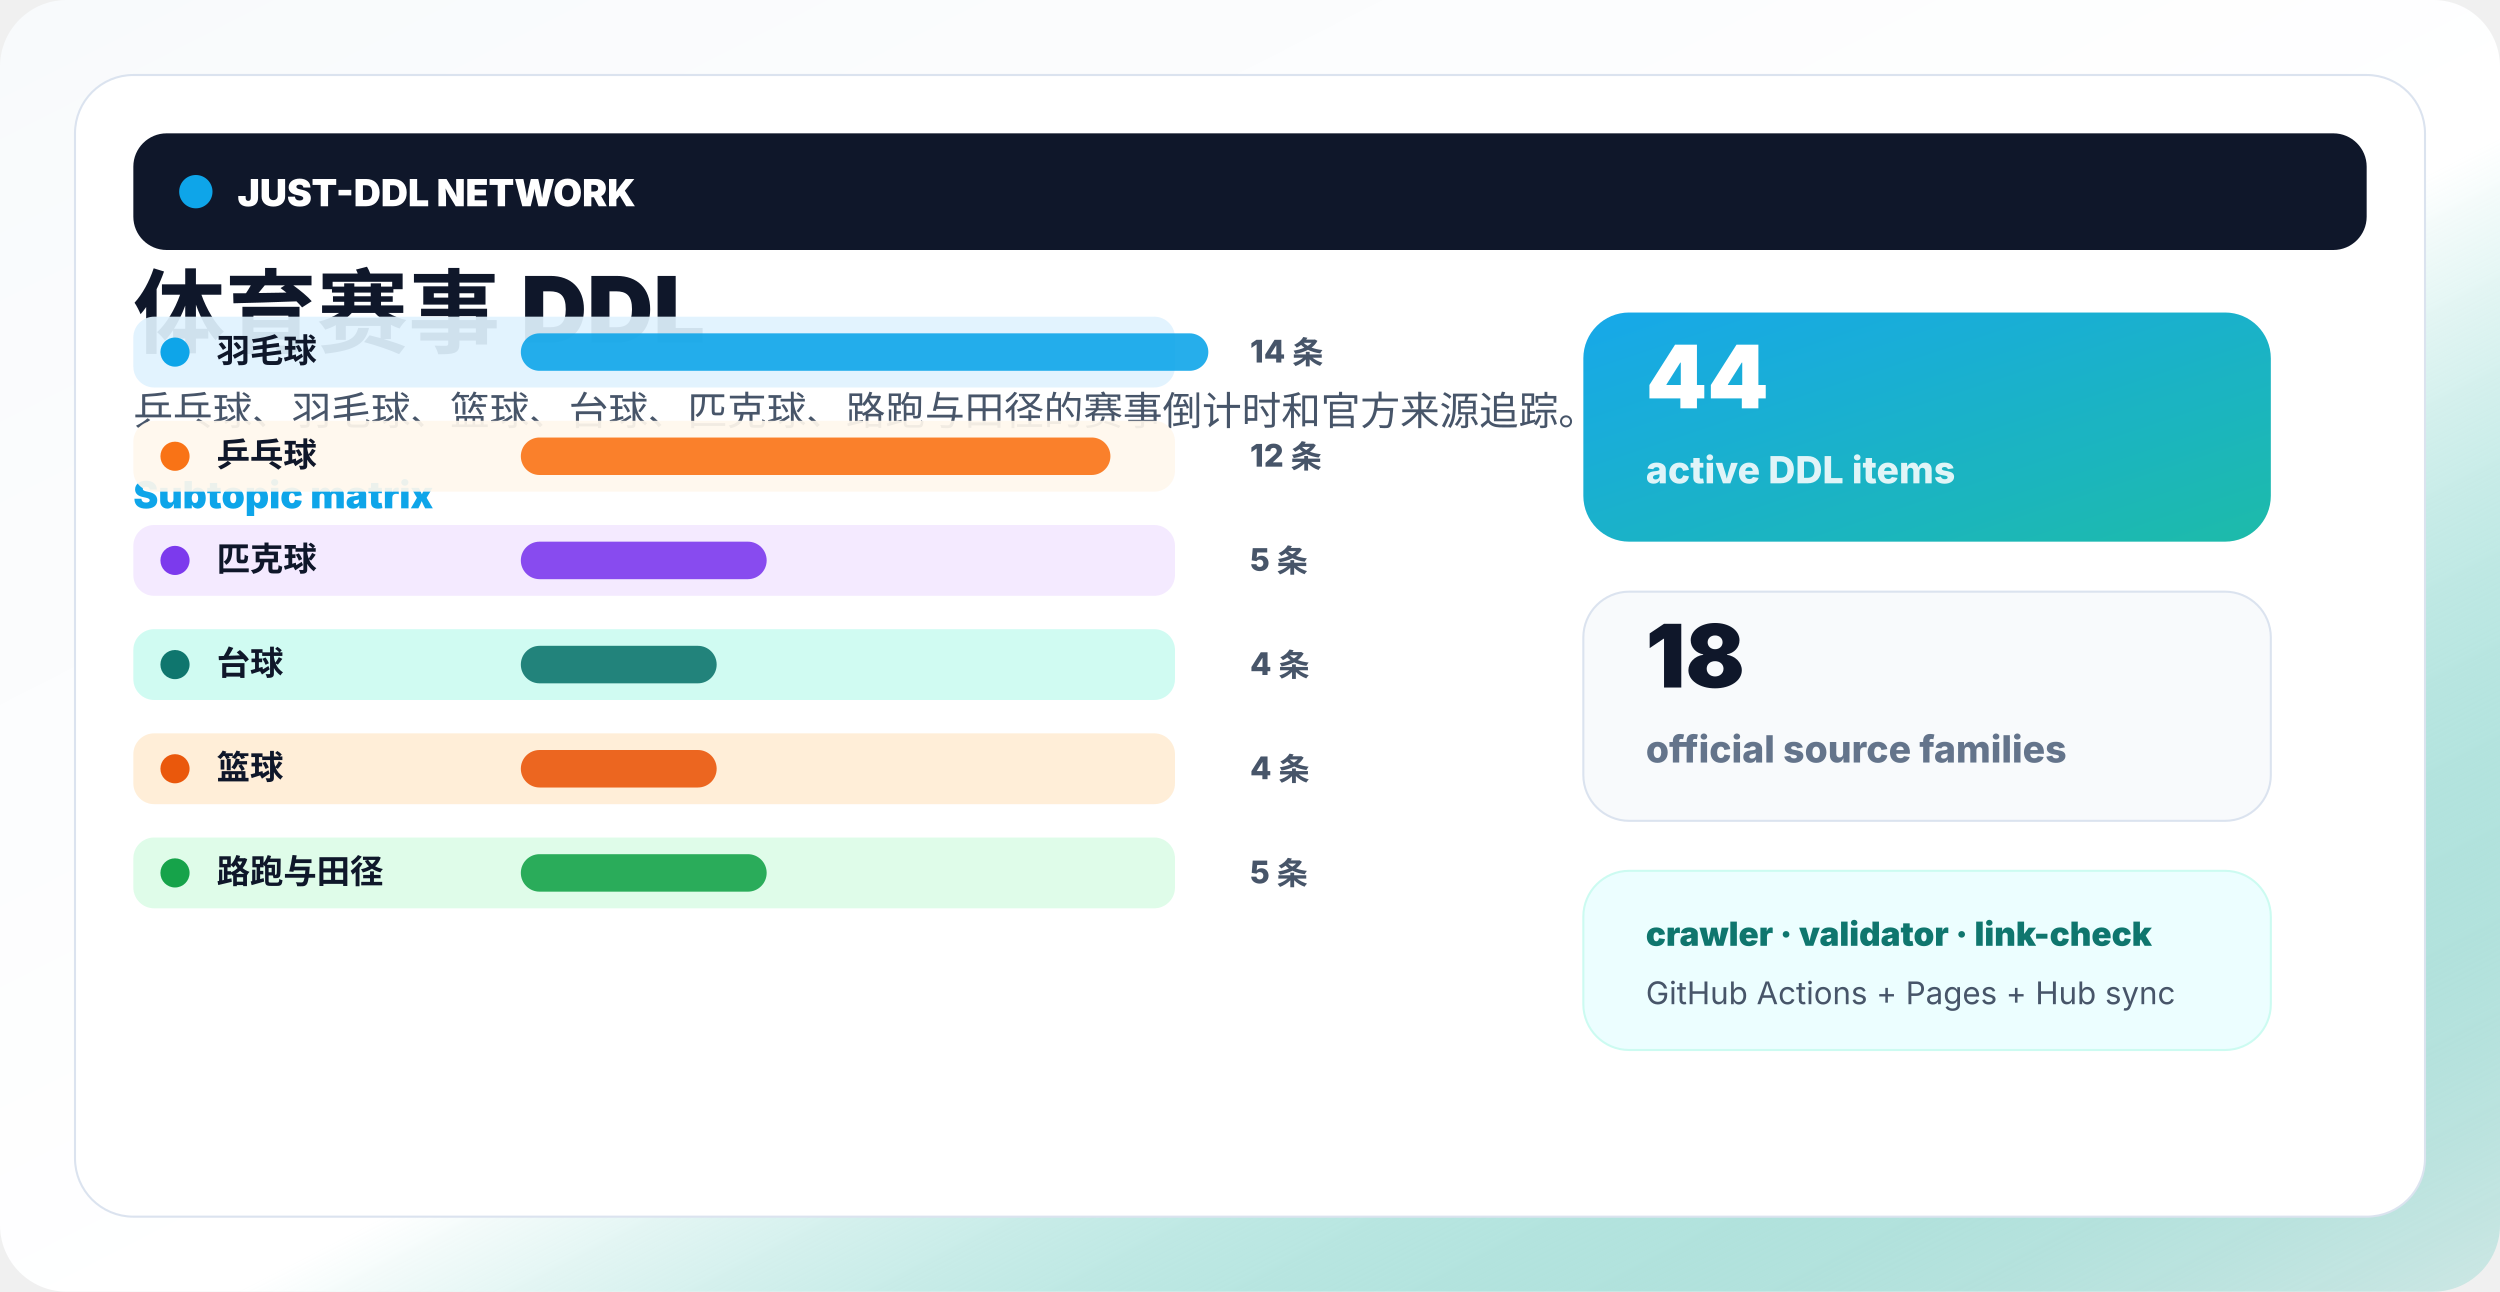
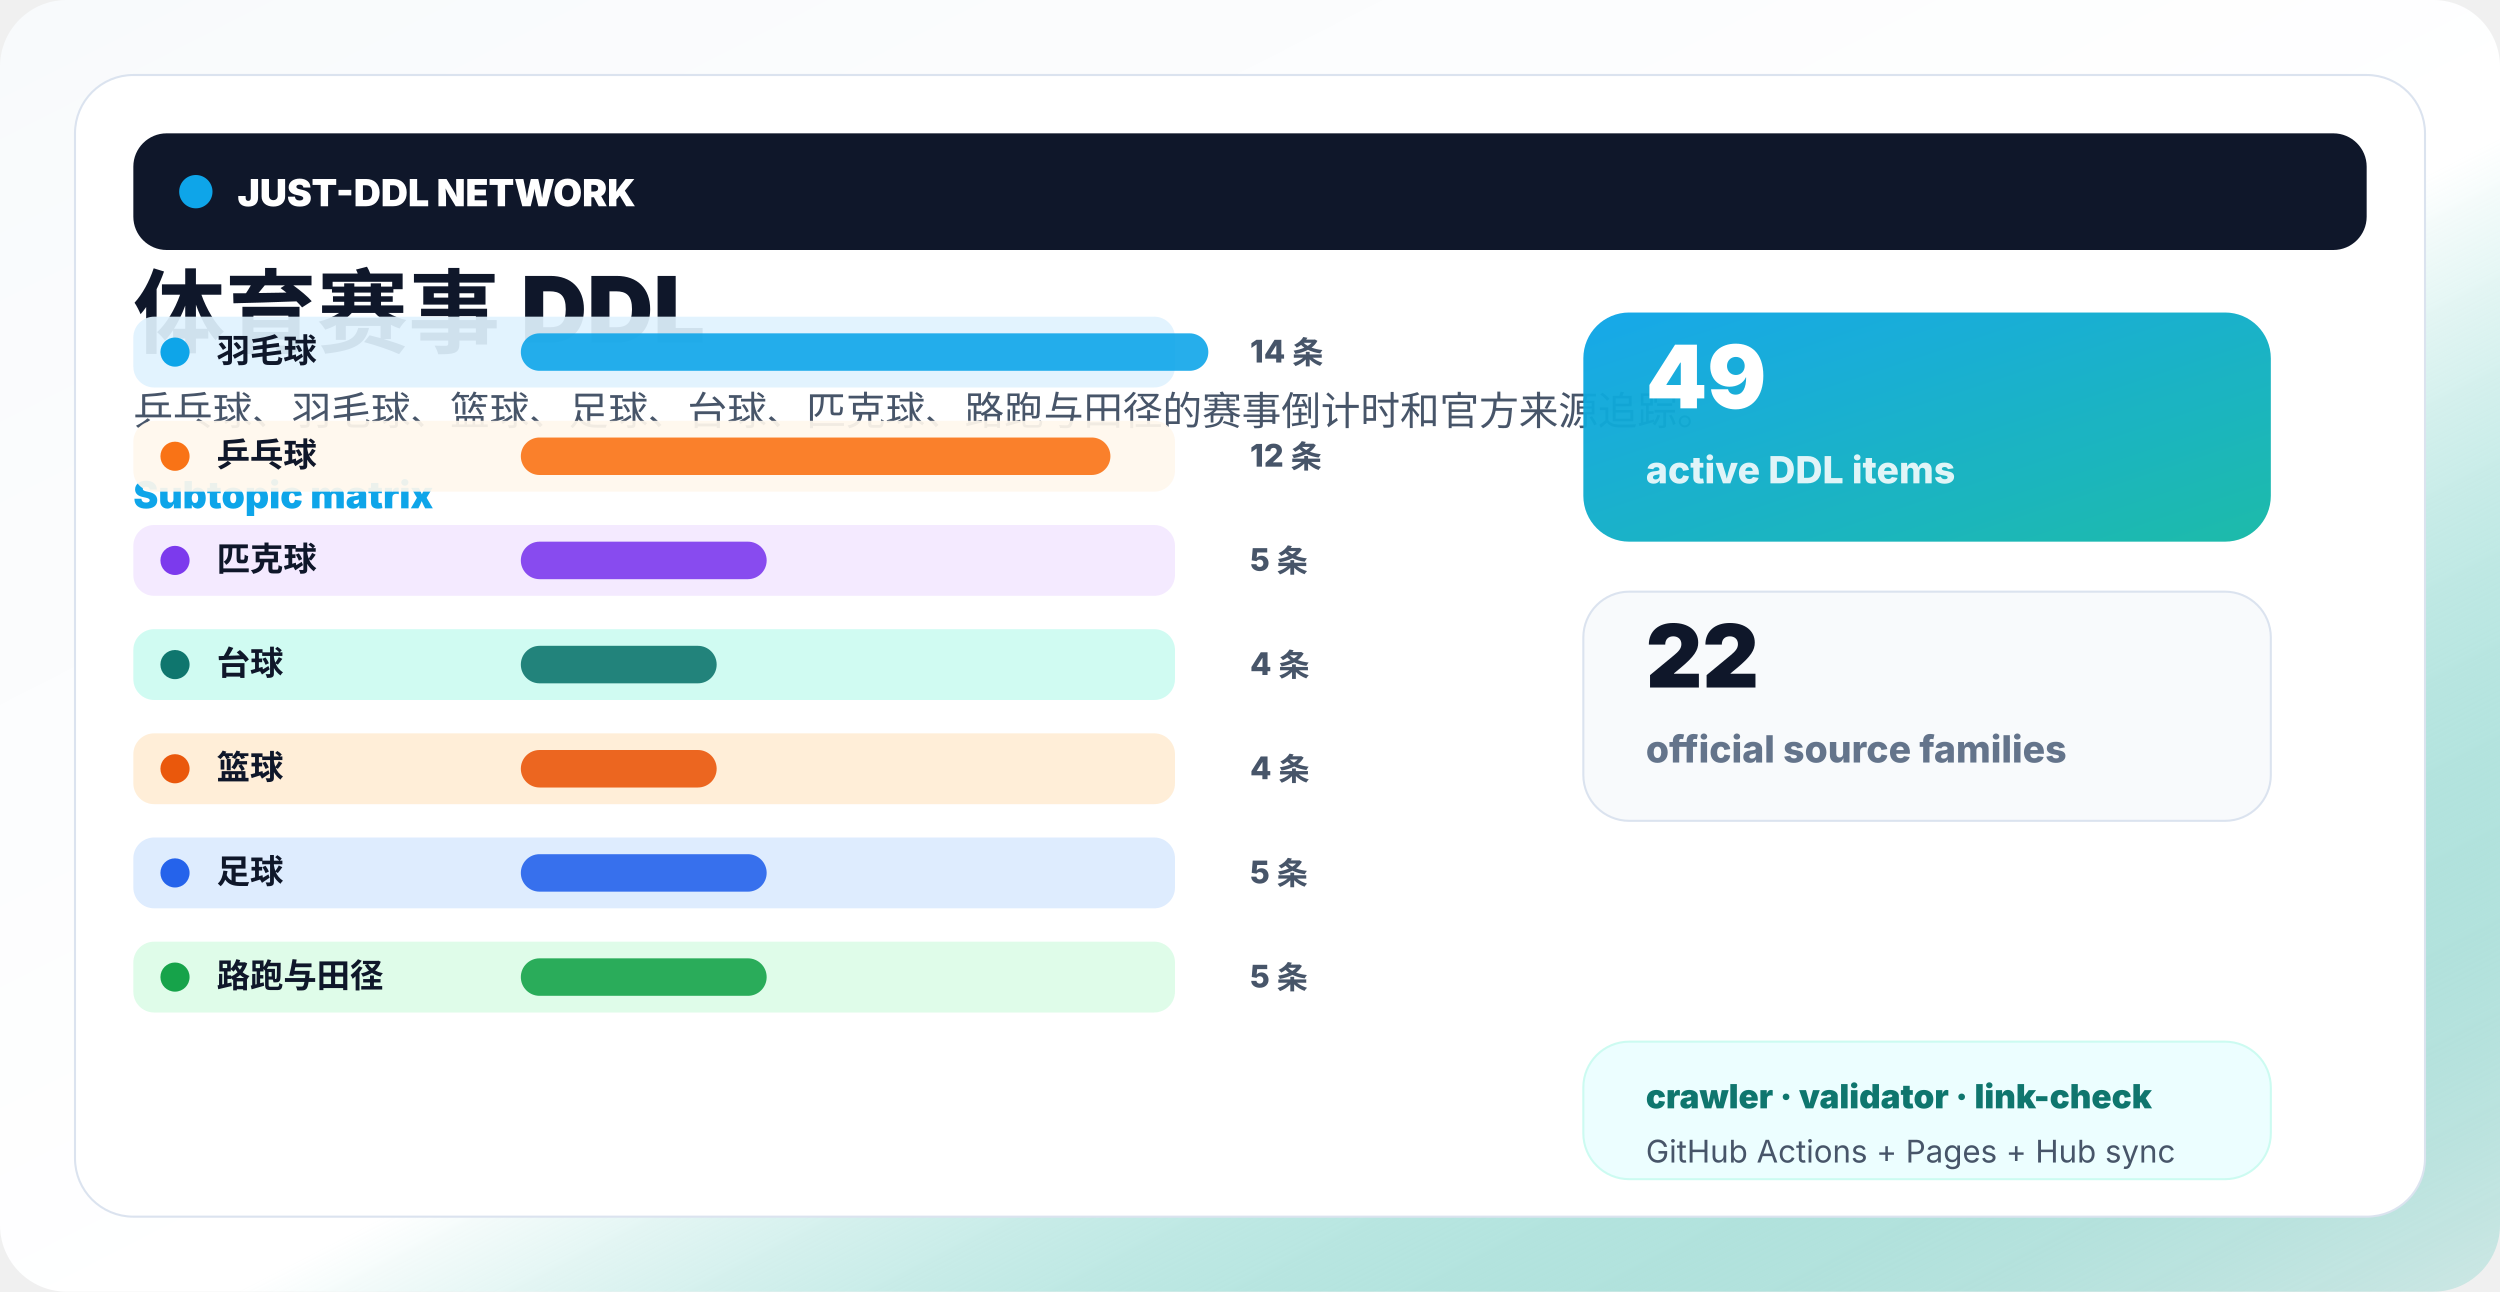
<svg xmlns="http://www.w3.org/2000/svg" width="1200" height="620" viewBox="0 0 1200 620">
  <defs>
    <linearGradient id="bg" x1="0" y1="0" x2="1" y2="1">
      <stop offset="0%" stop-color="#f8fafc" />
      <stop offset="55%" stop-color="#ffffff" />
      <stop offset="100%" stop-color="#14B8A6" stop-opacity="0.16" />
    </linearGradient>
    <linearGradient id="hero" x1="0" y1="0" x2="1" y2="1">
      <stop offset="0%" stop-color="#0EA5E9" />
      <stop offset="100%" stop-color="#14B8A6" />
    </linearGradient>
  </defs>
  <rect width="1200" height="620" rx="32" fill="url(#bg)" />
  <rect x="36" y="36" width="1128" height="548" rx="28" fill="#ffffff" stroke="#dbe3ef" />
  <rect x="64" y="64" width="1072" height="56" rx="16" fill="#0f172a" />
  <circle cx="94" cy="92" r="8" fill="#0EA5E9" />
  <text x="114" y="99" font-family="Inter, Microsoft YaHei, sans-serif" font-size="18" font-weight="900" fill="#ffffff">JUST-DDL NETWORK</text>
  <text x="64" y="166" font-family="Inter, Microsoft YaHei, sans-serif" font-size="44" font-weight="900" fill="#0f172a">体育赛事 DDL</text>
-   <text x="64" y="204" font-family="Inter, Microsoft YaHei, sans-serif" font-size="19" fill="#475569">乒乓球、羽毛球、篮球、台球、匹克球、路跑与田径的赛事倒计时和官方来源追踪。</text>
+   <text x="64" y="204" font-family="Inter, Microsoft YaHei, sans-serif" font-size="19" fill="#475569">乒乓球、羽毛球、篮球、足球、台球、匹克球、路跑与田径的赛事倒计时和官方来源追踪。</text>
  <rect x="760" y="150" width="330" height="110" rx="22" fill="url(#hero)" opacity="0.96" />
-   <text x="790" y="196" font-family="Inter, Microsoft YaHei, sans-serif" font-size="42" font-weight="900" fill="#ffffff">44</text>
+   <text x="790" y="196" font-family="Inter, Microsoft YaHei, sans-serif" font-size="42" font-weight="900" fill="#ffffff">49</text>
  <text x="790" y="232" font-family="Inter, Microsoft YaHei, sans-serif" font-size="18" font-weight="800" fill="#ffffff" opacity="0.86">active DDL items</text>
  <rect x="760" y="284" width="330" height="110" rx="22" fill="#f8fafc" stroke="#dbe3ef" />
-   <text x="790" y="330" font-family="Inter, Microsoft YaHei, sans-serif" font-size="42" font-weight="900" fill="#0f172a">18</text>
+   <text x="790" y="330" font-family="Inter, Microsoft YaHei, sans-serif" font-size="42" font-weight="900" fill="#0f172a">22</text>
  <text x="790" y="366" font-family="Inter, Microsoft YaHei, sans-serif" font-size="18" font-weight="800" fill="#64748b">official source families</text>
  <text x="64" y="244" font-family="Inter, Microsoft YaHei, sans-serif" font-size="18" font-weight="900" fill="#0EA5E9">Subtopic matrix</text>
  <g>
    <rect x="64" y="152" width="500" height="34" rx="10" fill="#E0F2FE" opacity="0.92" />
    <circle cx="84" cy="169" r="7" fill="#0EA5E9" />
    <text x="104" y="174" font-family="Inter, Microsoft YaHei, sans-serif" font-size="16" font-weight="800" fill="#0f172a">羽毛球</text>
    <rect x="250" y="160" width="330" height="18" rx="9" fill="#0EA5E9" opacity="0.9" />
    <text x="600" y="174" font-family="Inter, Microsoft YaHei, sans-serif" font-size="15" font-weight="800" fill="#475569">14 条</text>
  </g>
  <g>
    <rect x="64" y="202" width="500" height="34" rx="10" fill="#FFF7ED" opacity="0.92" />
    <circle cx="84" cy="219" r="7" fill="#F97316" />
    <text x="104" y="224" font-family="Inter, Microsoft YaHei, sans-serif" font-size="16" font-weight="800" fill="#0f172a">乒乓球</text>
    <rect x="250" y="210" width="283" height="18" rx="9" fill="#F97316" opacity="0.9" />
    <text x="600" y="224" font-family="Inter, Microsoft YaHei, sans-serif" font-size="15" font-weight="800" fill="#475569">12 条</text>
  </g>
  <g>
    <rect x="64" y="252" width="500" height="34" rx="10" fill="#F3E8FF" opacity="0.92" />
    <circle cx="84" cy="269" r="7" fill="#7C3AED" />
    <text x="104" y="274" font-family="Inter, Microsoft YaHei, sans-serif" font-size="16" font-weight="800" fill="#0f172a">匹克球</text>
    <rect x="250" y="260" width="118" height="18" rx="9" fill="#7C3AED" opacity="0.9" />
    <text x="600" y="274" font-family="Inter, Microsoft YaHei, sans-serif" font-size="15" font-weight="800" fill="#475569">5 条</text>
  </g>
  <g>
    <rect x="64" y="302" width="500" height="34" rx="10" fill="#CCFBF1" opacity="0.92" />
    <circle cx="84" cy="319" r="7" fill="#0F766E" />
    <text x="104" y="324" font-family="Inter, Microsoft YaHei, sans-serif" font-size="16" font-weight="800" fill="#0f172a">台球</text>
    <rect x="250" y="310" width="94" height="18" rx="9" fill="#0F766E" opacity="0.9" />
    <text x="600" y="324" font-family="Inter, Microsoft YaHei, sans-serif" font-size="15" font-weight="800" fill="#475569">4 条</text>
  </g>
  <g>
    <rect x="64" y="352" width="500" height="34" rx="10" fill="#FFEDD5" opacity="0.92" />
    <circle cx="84" cy="369" r="7" fill="#EA580C" />
    <text x="104" y="374" font-family="Inter, Microsoft YaHei, sans-serif" font-size="16" font-weight="800" fill="#0f172a">篮球</text>
    <rect x="250" y="360" width="94" height="18" rx="9" fill="#EA580C" opacity="0.9" />
    <text x="600" y="374" font-family="Inter, Microsoft YaHei, sans-serif" font-size="15" font-weight="800" fill="#475569">4 条</text>
  </g>
  <g>
-     <rect x="64" y="402" width="500" height="34" rx="10" fill="#DCFCE7" opacity="0.92" />
-     <circle cx="84" cy="419" r="7" fill="#16A34A" />
-     <text x="104" y="424" font-family="Inter, Microsoft YaHei, sans-serif" font-size="16" font-weight="800" fill="#0f172a">路跑与田径</text>
-     <rect x="250" y="410" width="118" height="18" rx="9" fill="#16A34A" opacity="0.9" />
+     <rect x="64" y="402" width="500" height="34" rx="10" fill="#DBEAFE" opacity="0.92" />
+     <circle cx="84" cy="419" r="7" fill="#2563EB" />
+     <text x="104" y="424" font-family="Inter, Microsoft YaHei, sans-serif" font-size="16" font-weight="800" fill="#0f172a">足球</text>
+     <rect x="250" y="410" width="118" height="18" rx="9" fill="#2563EB" opacity="0.9" />
    <text x="600" y="424" font-family="Inter, Microsoft YaHei, sans-serif" font-size="15" font-weight="800" fill="#475569">5 条</text>
  </g>
-   <rect x="760" y="418" width="330" height="86" rx="22" fill="#ecfeff" stroke="#ccfbf1" />
-   <text x="790" y="454" font-family="Inter, Microsoft YaHei, sans-serif" font-size="16" font-weight="900" fill="#0f766e">crawler · validator · link-check</text>
-   <text x="790" y="482" font-family="Inter, Microsoft YaHei, sans-serif" font-size="15" fill="#475569">GitHub Actions + Pages + Hub sync</text>
+   <g>
+     <rect x="64" y="452" width="500" height="34" rx="10" fill="#DCFCE7" opacity="0.92" />
+     <circle cx="84" cy="469" r="7" fill="#16A34A" />
+     <text x="104" y="474" font-family="Inter, Microsoft YaHei, sans-serif" font-size="16" font-weight="800" fill="#0f172a">路跑与田径</text>
+     <rect x="250" y="460" width="118" height="18" rx="9" fill="#16A34A" opacity="0.9" />
+     <text x="600" y="474" font-family="Inter, Microsoft YaHei, sans-serif" font-size="15" font-weight="800" fill="#475569">5 条</text>
+   </g>
+   <rect x="760" y="500" width="330" height="66" rx="22" fill="#ecfeff" stroke="#ccfbf1" />
+   <text x="790" y="532" font-family="Inter, Microsoft YaHei, sans-serif" font-size="16" font-weight="900" fill="#0f766e">crawler · validator · link-check</text>
+   <text x="790" y="558" font-family="Inter, Microsoft YaHei, sans-serif" font-size="15" fill="#475569">GitHub Actions + Pages + Hub sync</text>
</svg>
